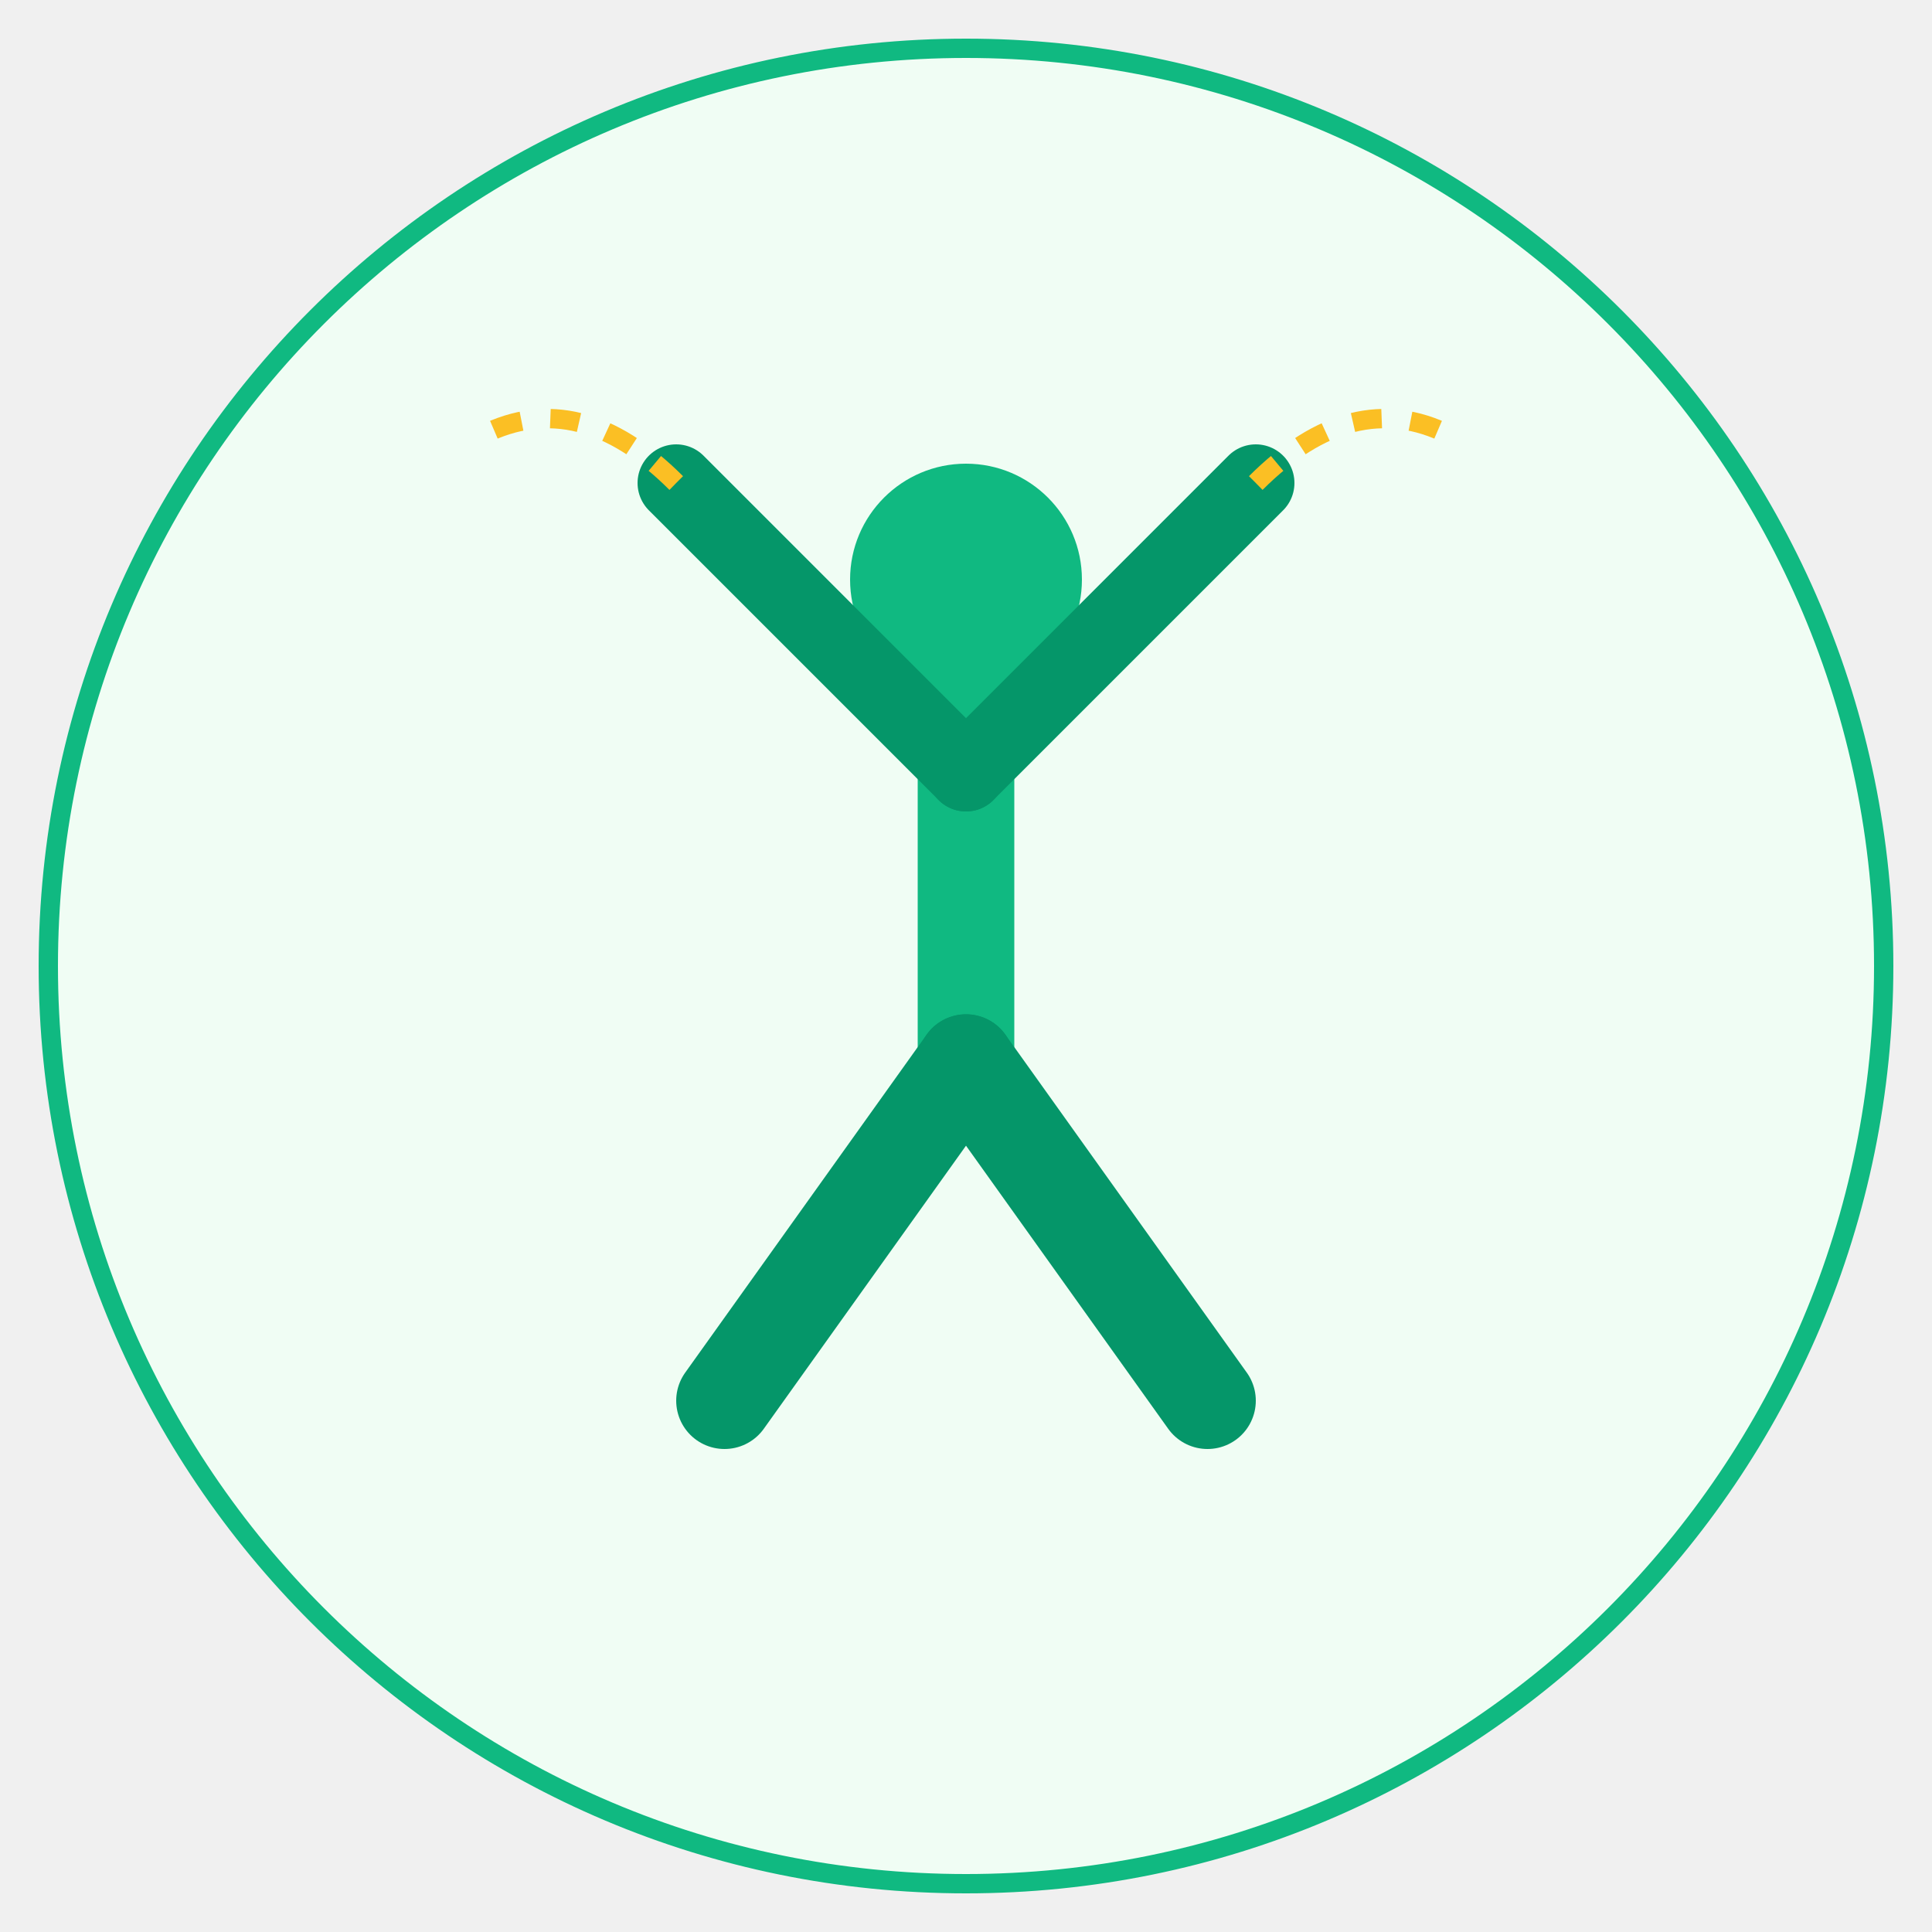
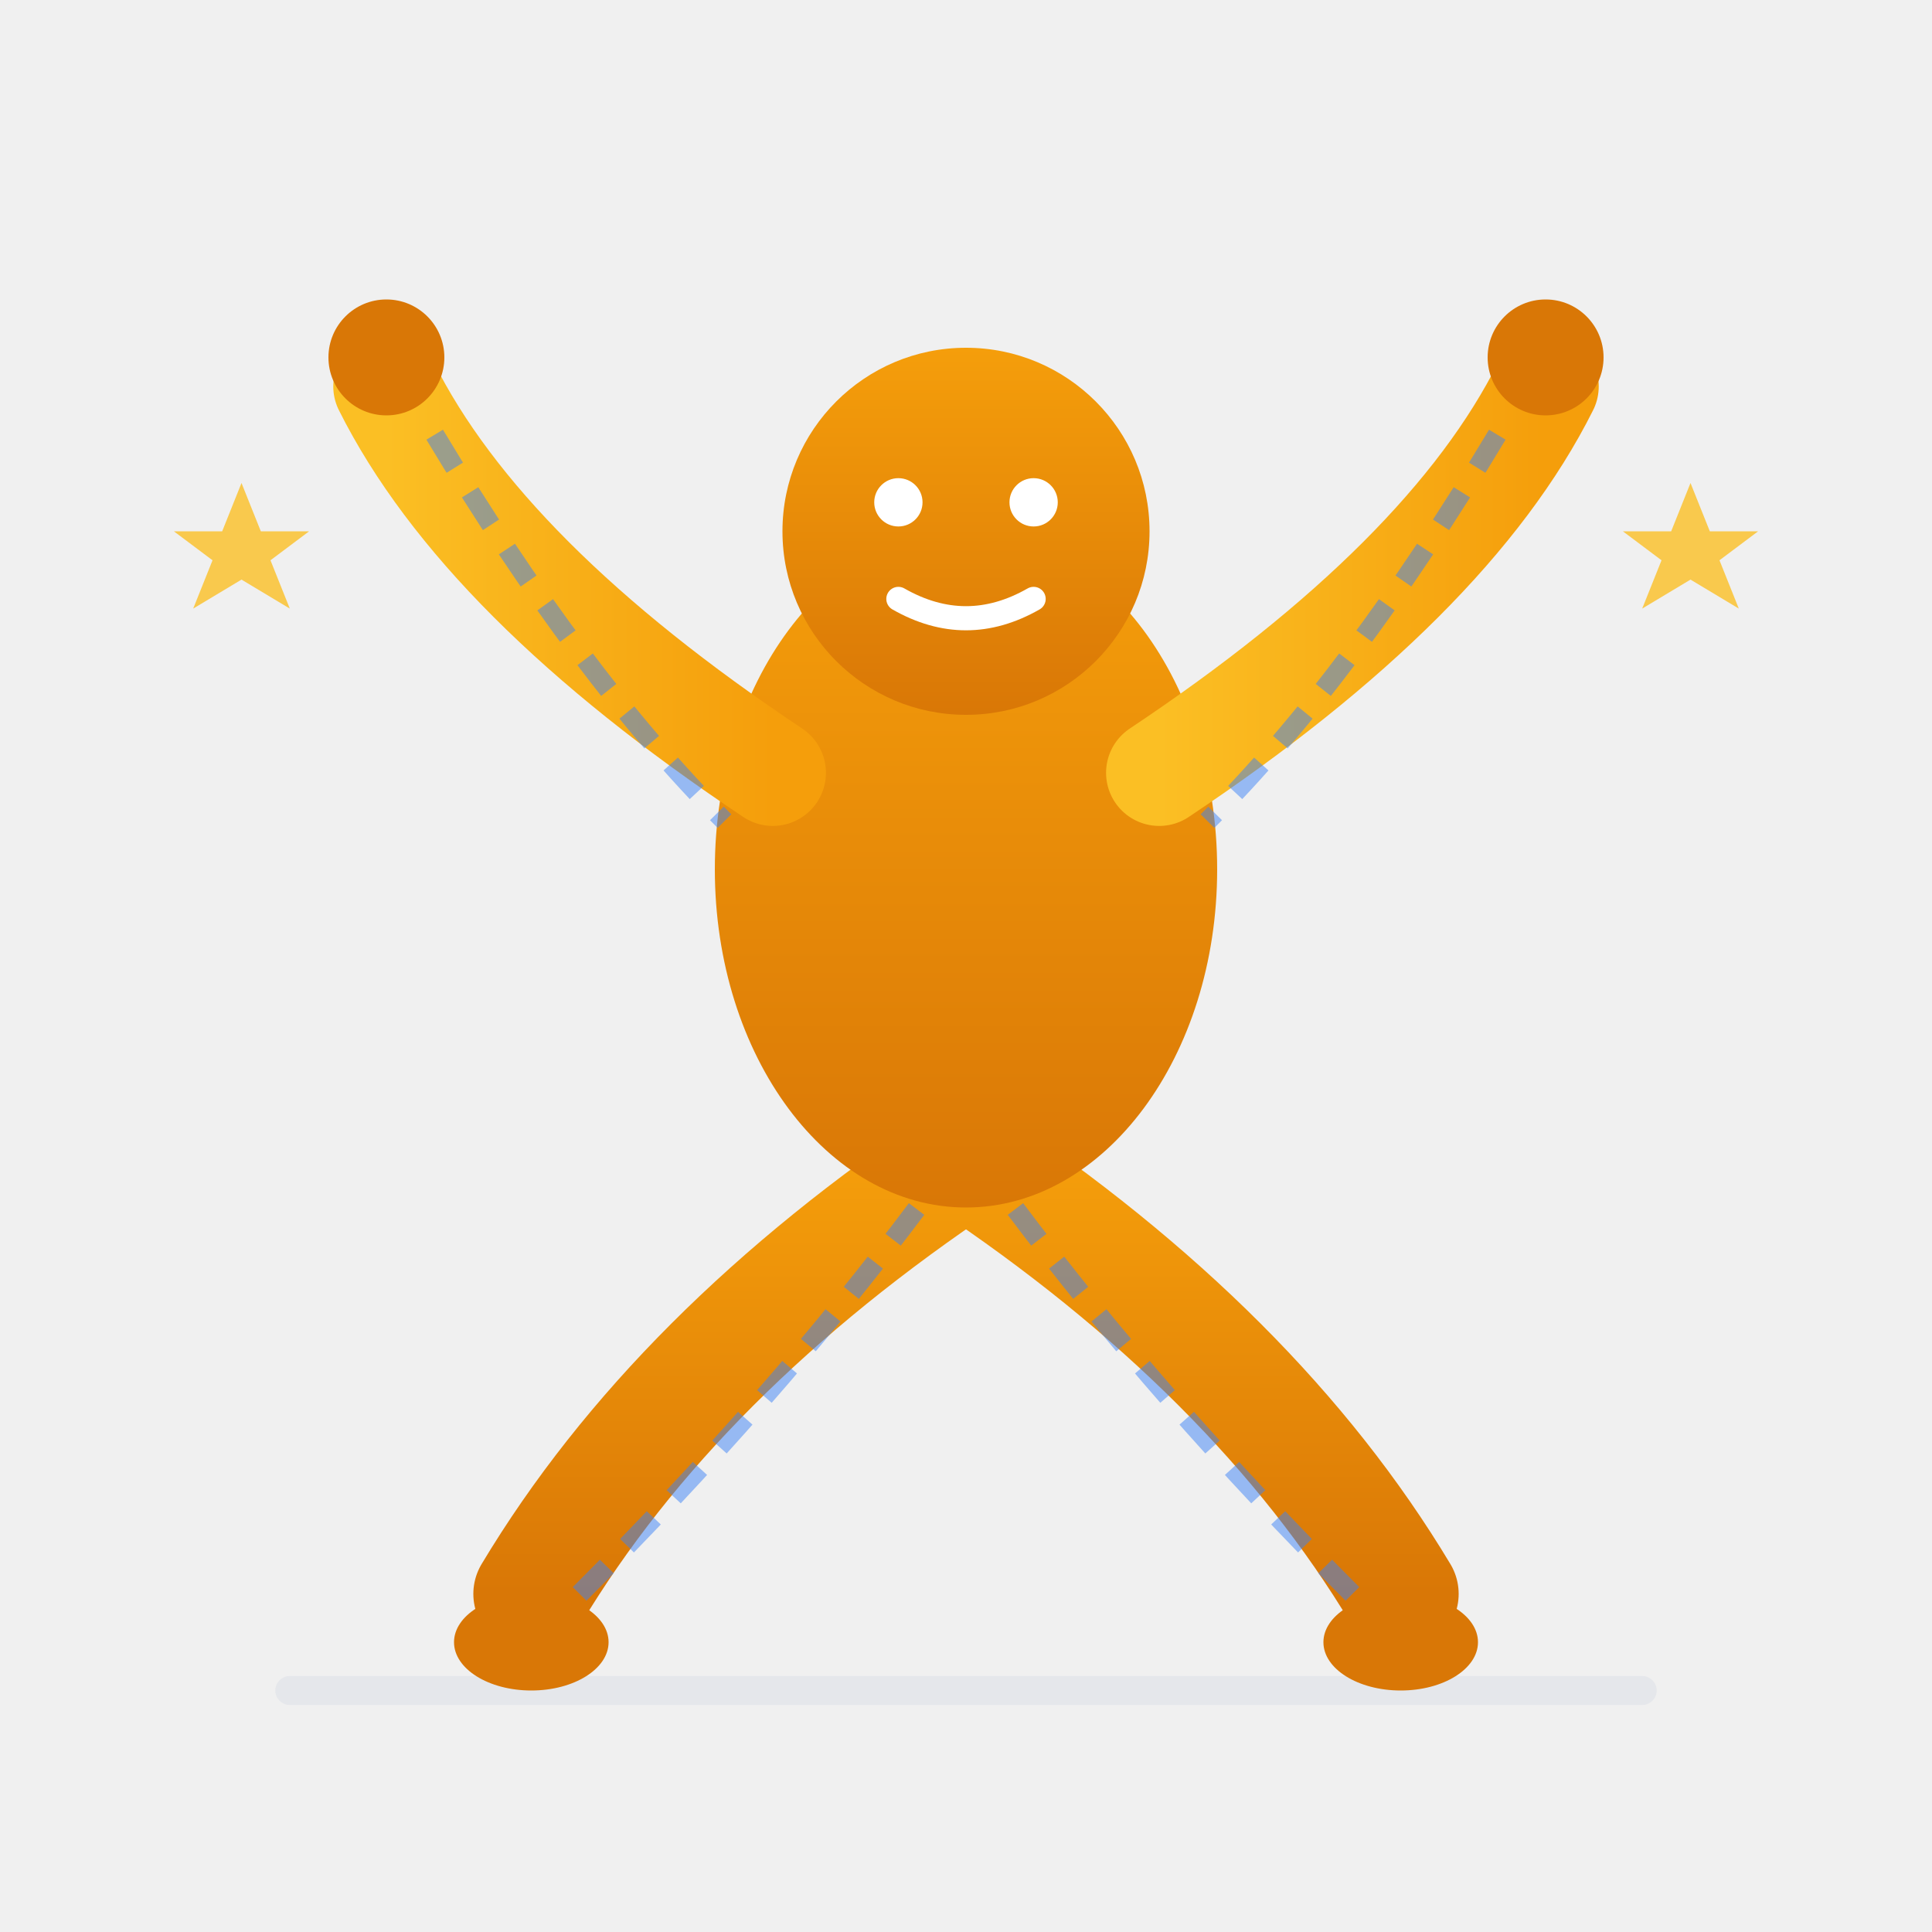
- <svg xmlns="http://www.w3.org/2000/svg" viewBox="0 0 200 200" fill="none">
-   <circle cx="100" cy="100" r="95" fill="#f0fdf4" stroke="#10b981" stroke-width="2" />
-   <circle cx="100" cy="60" r="12" fill="#10b981" />
-   <path d="M 100 72 L 100 110" stroke="#10b981" stroke-width="10" stroke-linecap="round" />
-   <path d="M 100 80 L 70 50" stroke="#059669" stroke-width="8" stroke-linecap="round" />
-   <path d="M 100 80 L 130 50" stroke="#059669" stroke-width="8" stroke-linecap="round" />
-   <path d="M 100 110 L 75 145" stroke="#059669" stroke-width="10" stroke-linecap="round" />
-   <path d="M 100 110 L 125 145" stroke="#059669" stroke-width="10" stroke-linecap="round" />
-   <path d="M 70 50 Q 60 40 50 45" stroke="#fbbf24" stroke-width="2" stroke-dasharray="3,3" fill="none" />
-   <path d="M 130 50 Q 140 40 150 45" stroke="#fbbf24" stroke-width="2" stroke-dasharray="3,3" fill="none" />
+ <svg xmlns="http://www.w3.org/2000/svg" viewBox="0 0 200 200">
+   <defs>
+     <linearGradient id="jack-body" x1="0%" y1="0%" x2="0%" y2="100%">
+       <stop offset="0%" style="stop-color:#f59e0b;stop-opacity:1" />
+       <stop offset="100%" style="stop-color:#d97706;stop-opacity:1" />
+     </linearGradient>
+     <linearGradient id="jack-accent" x1="0%" y1="0%" x2="100%" y2="0%">
+       <stop offset="0%" style="stop-color:#fbbf24;stop-opacity:1" />
+       <stop offset="100%" style="stop-color:#f59e0b;stop-opacity:1" />
+     </linearGradient>
+   </defs>
+   <line x1="30" y1="175" x2="170" y2="175" stroke="#e5e7eb" stroke-width="3" stroke-linecap="round" />
+   <path d="M 100 120 Q 70 140 55 165" stroke="url(#jack-body)" stroke-width="12" stroke-linecap="round" fill="none" />
+   <path d="M 100 120 Q 130 140 145 165" stroke="url(#jack-body)" stroke-width="12" stroke-linecap="round" fill="none" />
+   <ellipse cx="55" cy="170" rx="8" ry="5" fill="#d97706" />
+   <ellipse cx="145" cy="170" rx="8" ry="5" fill="#d97706" />
+   <ellipse cx="100" cy="90" rx="26" ry="35" fill="url(#jack-body)" />
+   <path d="M 80 80 Q 50 60 40 40" stroke="url(#jack-accent)" stroke-width="11" stroke-linecap="round" fill="none" />
+   <path d="M 120 80 Q 150 60 160 40" stroke="url(#jack-accent)" stroke-width="11" stroke-linecap="round" fill="none" />
+   <circle cx="40" cy="37" r="6" fill="#d97706" />
+   <circle cx="160" cy="37" r="6" fill="#d97706" />
+   <circle cx="100" cy="55" r="19" fill="url(#jack-body)" />
+   <circle cx="93" cy="52" r="2.5" fill="#fff" />
+   <circle cx="107" cy="52" r="2.5" fill="#fff" />
+   <path d="M 93 62 Q 100 66 107 62" stroke="#fff" stroke-width="2.5" stroke-linecap="round" fill="none" />
+   <path d="M 45 45 Q 60 70 75 85" stroke="#3b82f6" stroke-width="2" stroke-dasharray="4,3" fill="none" opacity="0.5" />
+   <path d="M 155 45 Q 140 70 125 85" stroke="#3b82f6" stroke-width="2" stroke-dasharray="4,3" fill="none" opacity="0.5" />
+   <path d="M 60 165 Q 80 145 95 125" stroke="#3b82f6" stroke-width="2" stroke-dasharray="4,3" fill="none" opacity="0.5" />
+   <path d="M 140 165 Q 120 145 105 125" stroke="#3b82f6" stroke-width="2" stroke-dasharray="4,3" fill="none" opacity="0.5" />
+   <path d="M 25 50 L 27 55 L 32 55 L 28 58 L 30 63 L 25 60 L 20 63 L 22 58 L 18 55 L 23 55 Z" fill="#fbbf24" opacity="0.8" />
+   <path d="M 175 50 L 177 55 L 182 55 L 178 58 L 180 63 L 175 60 L 170 63 L 172 58 L 168 55 L 173 55 Z" fill="#fbbf24" opacity="0.8" />
</svg>
